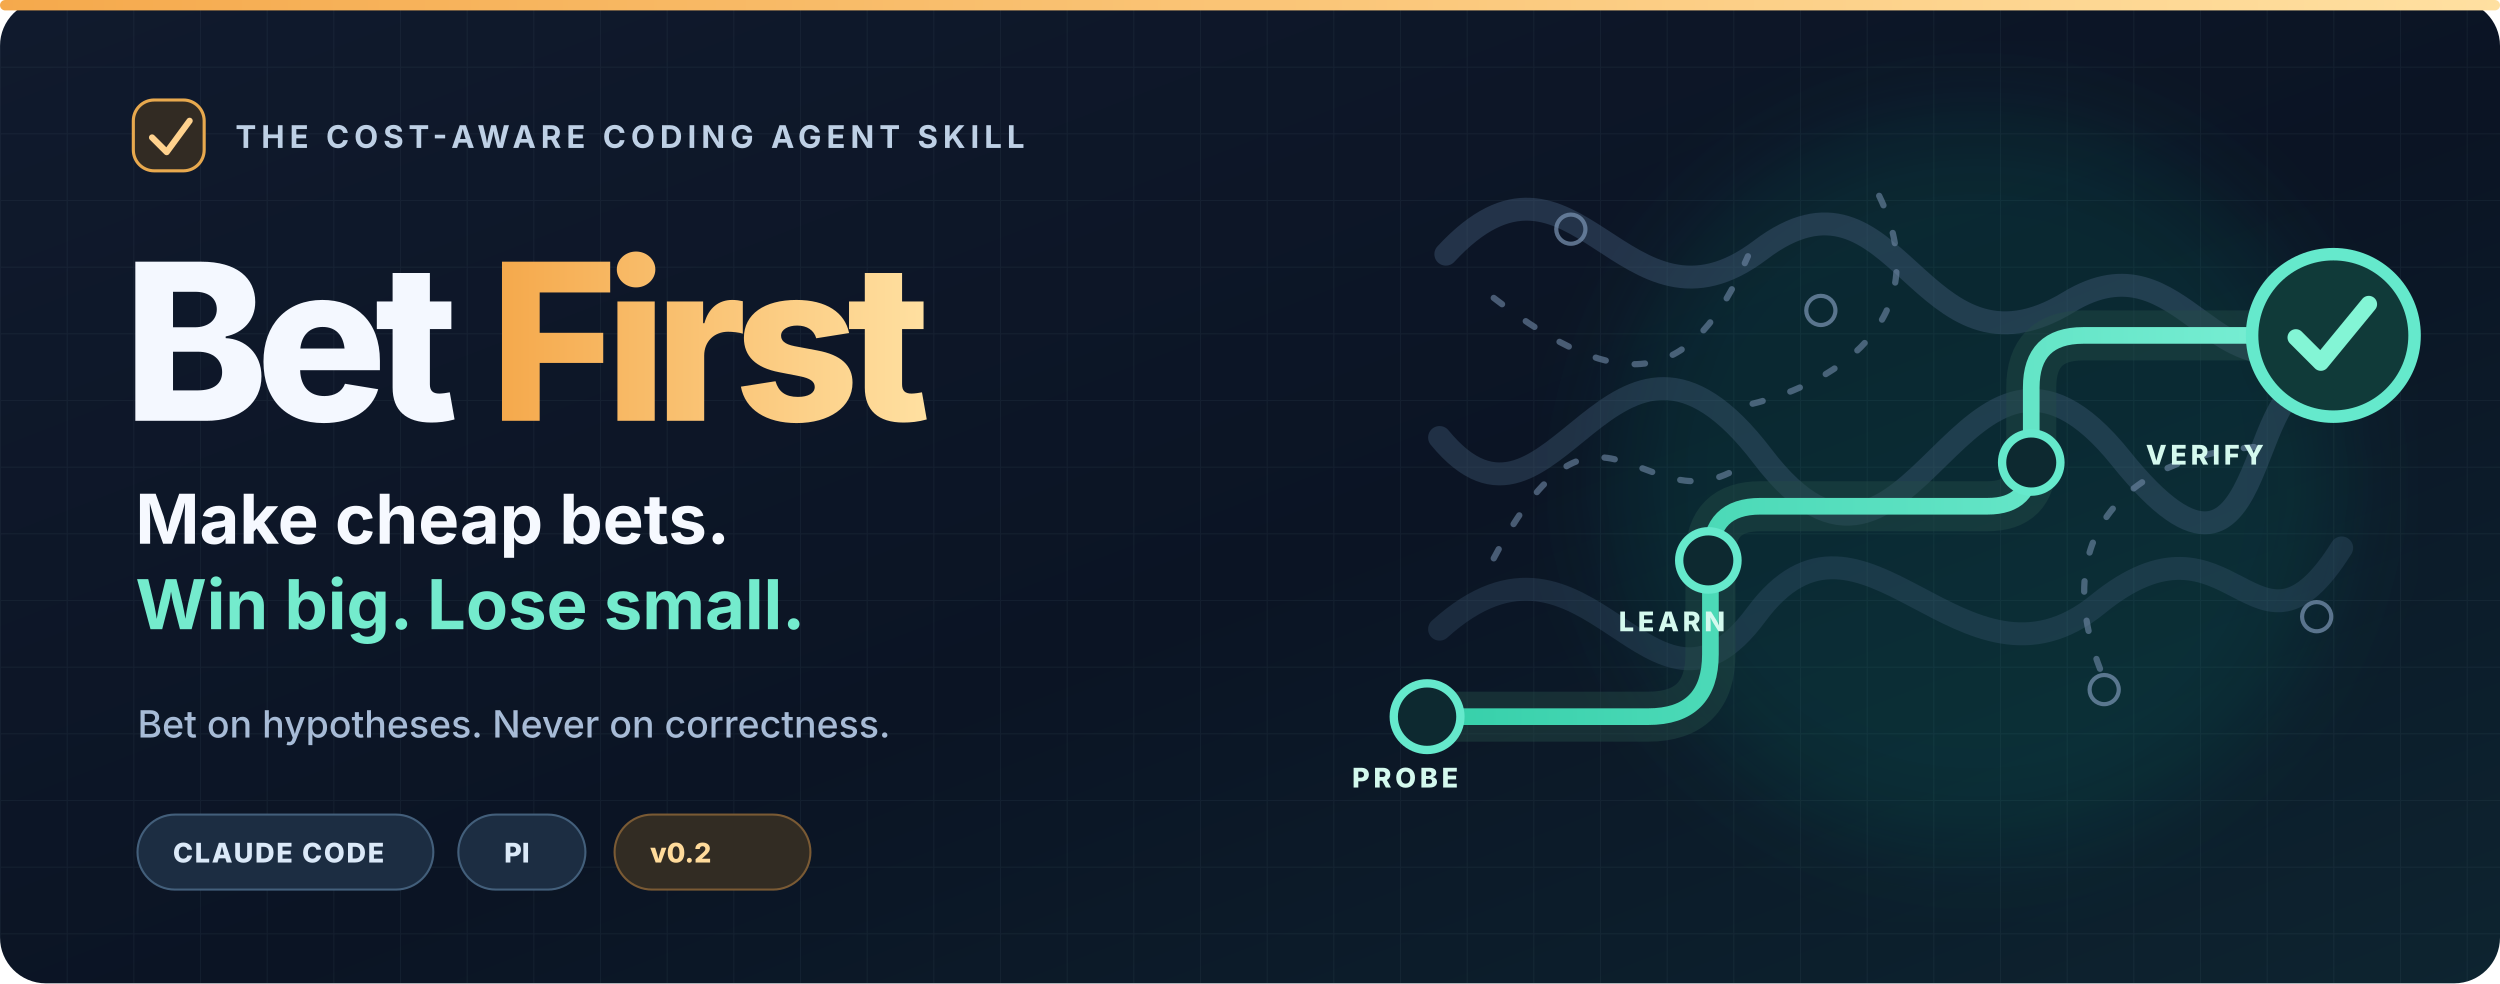
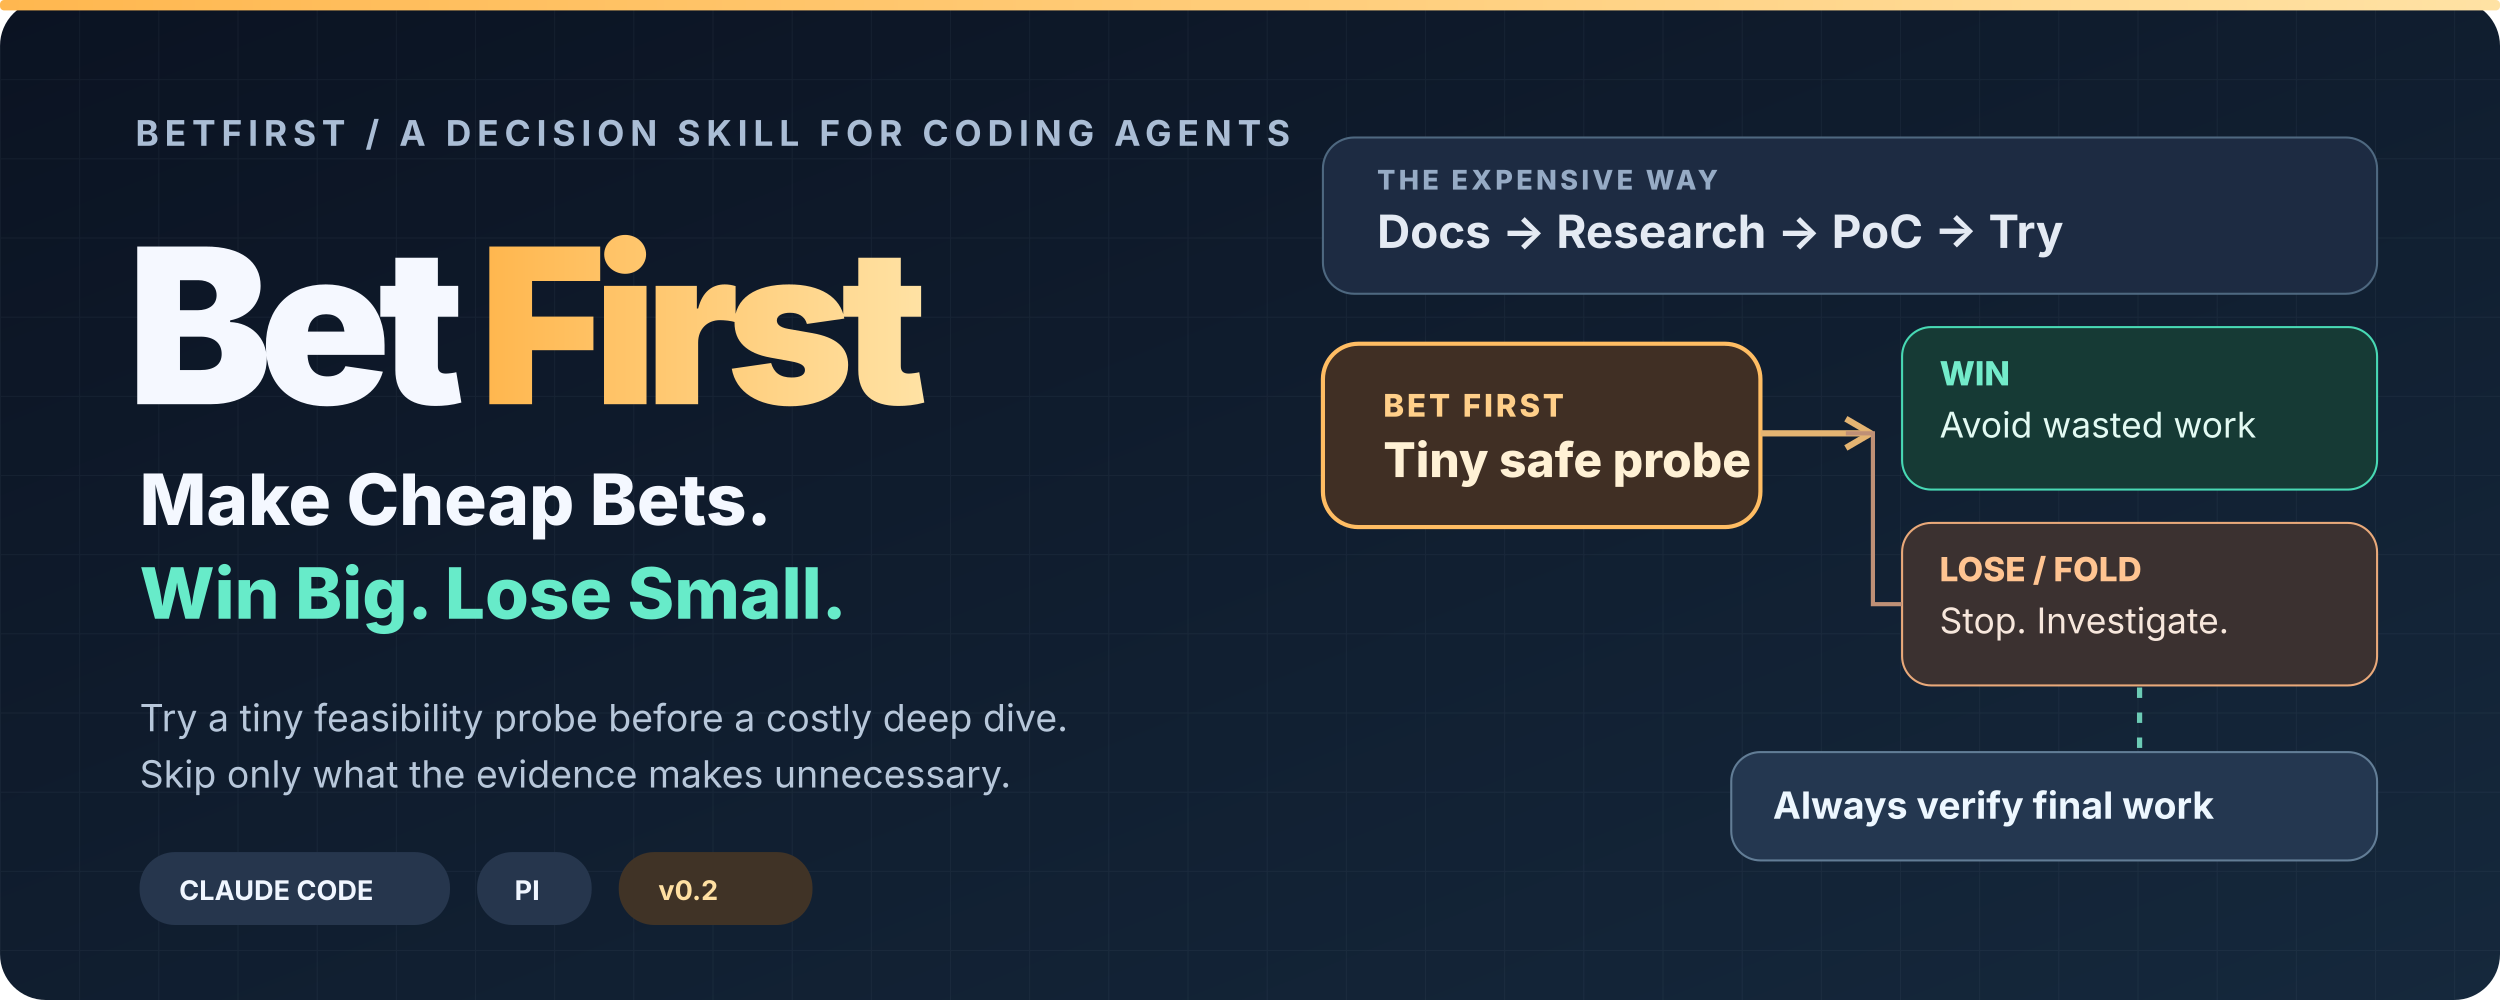
- <svg xmlns="http://www.w3.org/2000/svg" width="1200" height="472" viewBox="0 0 1200 472" role="img" aria-labelledby="title desc">
+ <svg xmlns="http://www.w3.org/2000/svg" width="1200" height="480" viewBox="0 0 1200 480" role="img" aria-labelledby="title desc">
  <defs>
-     <linearGradient id="bg" x1="0" y1="0" x2="1" y2="1">
-       <stop stop-color="#101a2d" />
-       <stop offset=".55" stop-color="#0b1424" />
-       <stop offset="1" stop-color="#0d2430" />
+     <linearGradient id="bg" x2="1" y2="1">
+       <stop stop-color="#0b1322" />
+       <stop offset="1" stop-color="#15283c" />
    </linearGradient>
-     <linearGradient id="amber" x1="0" x2="1">
-       <stop stop-color="#f5a94c" />
-       <stop offset="1" stop-color="#ffe0a1" />
+     <linearGradient id="gold" x2="1">
+       <stop stop-color="#ffb74f" />
+       <stop offset="1" stop-color="#ffe2a4" />
    </linearGradient>
-     <linearGradient id="mint" x1="0" x2="1">
-       <stop stop-color="#35cfa9" />
-       <stop offset="1" stop-color="#7cf0d6" />
+     <linearGradient id="mint" x2="1">
+       <stop stop-color="#2ecbaa" />
+       <stop offset="1" stop-color="#8cf4d7" />
    </linearGradient>
-     <pattern id="grid" width="32" height="32" patternUnits="userSpaceOnUse">
-       <path d="M32 0H0V32" fill="none" stroke="#96aac6" stroke-opacity=".065" />
+     <pattern id="grid" width="38" height="38" patternUnits="userSpaceOnUse">
+       <path d="M38 0H0V38" fill="none" stroke="#a5bed9" stroke-opacity=".055" />
    </pattern>
-     <filter id="soft">
-       <feGaussianBlur stdDeviation="24" />
-     </filter>
  </defs>
-   <rect width="1200" height="472" rx="22" fill="url(#bg)" />
-   <rect width="1200" height="472" rx="22" fill="url(#grid)" />
-   <rect width="1200" height="5" rx="2.5" fill="url(#amber)" />
-   <circle cx="949" cy="231" r="176" fill="#20c89d" fill-opacity=".11" filter="url(#soft)" />
-   <g font-family="Inter, system-ui, -apple-system, sans-serif">
-     <rect x="64" y="48" width="34" height="34" rx="10" fill="#322b23" stroke="#e8a94e" stroke-width="1.5" />
-     <path d="M73 66l7 7 11-15" fill="none" stroke="#ffd28e" stroke-width="3" stroke-linecap="round" stroke-linejoin="round" />
-     <text x="113" y="71" font-size="15" font-weight="730" fill="#bed0e5" letter-spacing="2.4">THE COST-AWARE CODING AGENT SKILL</text>
-     <text x="59" y="202" font-size="105" font-weight="820" letter-spacing="-6" fill="#f4f8ff">Bet</text>
-     <text x="235" y="202" font-size="105" font-weight="820" letter-spacing="-6" fill="url(#amber)">First</text>
-     <text x="65" y="261" font-size="33" font-weight="730" fill="#f6f9ff">Make cheap bets.</text>
-     <text x="65" y="302" font-size="33" font-weight="730" fill="#74ebcd">Win big. Lose small.</text>
-     <text x="66" y="354" font-size="18" font-weight="520" fill="#a7bbd6">Bet on hypotheses. Never on correctness.</text>
-     <rect x="66" y="391" width="142" height="36" rx="18" fill="#1c2d42" stroke="#435f7b" />
-     <text x="83" y="414" font-size="13" font-weight="760" letter-spacing=".8" fill="#dbe9f8">CLAUDE CODE</text>
-     <rect x="220" y="391" width="61" height="36" rx="18" fill="#1c2d42" stroke="#435f7b" />
-     <text x="242" y="414" font-size="13" font-weight="760" fill="#dbe9f8">PI</text>
-     <rect x="295" y="391" width="94" height="36" rx="18" fill="#322c23" stroke="#7a5a34" />
-     <text x="312" y="414" font-size="13" font-weight="760" fill="#ffdb9b">v0.2</text>
+   <rect width="1200" height="480" rx="22" fill="url(#bg)" />
+   <rect width="1200" height="480" rx="22" fill="url(#grid)" />
+   <rect width="1200" height="5" rx="2" fill="url(#gold)" />
+   <g font-family="Inter, -apple-system, BlinkMacSystemFont, Segoe UI, system-ui, sans-serif">
+     <text x="65" y="70" font-size="17" fill="#aabdd5" font-weight="700" letter-spacing="2.8">BETFIRST  /  A DECISION SKILL FOR CODING AGENTS</text>
+     <text x="61" y="194" font-size="104" letter-spacing="-6" font-weight="850" fill="#f5f8ff">Bet</text>
+     <text x="230" y="194" font-size="104" letter-spacing="-6" font-weight="850" fill="url(#gold)">First</text>
+     <text x="67" y="252" font-size="34" font-weight="760" fill="#f4f8ff">Make Cheap Bets.</text>
+     <text x="67" y="297" font-size="34" font-weight="760" fill="#67ebc9">Win Big. Lose Small.</text>
+     <text x="67" y="351" font-size="18" fill="#b7c7da">Try a tiny feasibility probe before a costly deep dive.</text>
+     <text x="67" y="378" font-size="18" fill="#b7c7da">Skip only what the evidence makes unnecessary.</text>
+     <rect x="67" y="409" width="149" height="35" rx="17" fill="#26364d" />
+     <text x="86" y="432" font-size="13" font-weight="750" fill="#f0f6ff">CLAUDE CODE</text>
+     <rect x="229" y="409" width="55" height="35" rx="17" fill="#26364d" />
+     <text x="247" y="432" font-size="13" font-weight="750" fill="#f0f6ff">PI</text>
+     <rect x="297" y="409" width="93" height="35" rx="17" fill="#403326" />
+     <text x="316" y="432" font-size="13" font-weight="750" fill="#ffe0a2">v0.2</text>
  </g>
-   <g fill="none" stroke-linecap="round" stroke-linejoin="round">
-     <path d="M694 122c62-67 85 48 151-2s76 69 148 25c56-34 70 53 125 14" stroke="#47617e" stroke-width="11" stroke-opacity=".4" />
-     <path d="M691 210c55 67 82-87 155 9s95-95 172 1 56-65 104-31" stroke="#47617e" stroke-width="11" stroke-opacity=".36" />
-     <path d="M691 302c72-65 101 62 152-7s99 48 164-5 75 40 117-27" stroke="#47617e" stroke-width="11" stroke-opacity=".28" />
-     <path d="M717 143c62 48 95 42 122-20m-122 145c50-94 70-18 115-42m70-132c29 60-23 92-66 101m172 126c-25-65 14-105 84-107" stroke="#728ba8" stroke-width="3" stroke-dasharray="5 14" stroke-opacity=".6" />
-     <path d="M685 344h106q30 0 30-30v-47q0-24 24-24h109q21 0 21-21v-36q0-25 25-25h120" stroke="#254d49" stroke-width="24" stroke-opacity=".45" />
-     <path d="M685 344h106q30 0 30-30v-47q0-24 24-24h109q21 0 21-21v-36q0-25 25-25h120" stroke="url(#mint)" stroke-width="8" />
-   </g>
-   <g fill="#0d2930" stroke="#65e9cc" stroke-width="4">
-     <circle cx="685" cy="344" r="16" />
-     <circle cx="820" cy="269" r="14" />
-     <circle cx="975" cy="222" r="14" />
-     <circle cx="1120" cy="161" r="39" fill="#103a39" stroke-width="6" />
-   </g>
-   <path d="M1102 162l12 12 23-28" fill="none" stroke="#83f5d5" stroke-width="8" stroke-linecap="round" stroke-linejoin="round" />
-   <g fill="#d4f9ee" font-family="Inter,system-ui,sans-serif" font-size="13" font-weight="760" letter-spacing="1.8">
-     <text x="649" y="378">PROBE</text>
-     <text x="777" y="303">LEARN</text>
-     <text x="1030" y="223">VERIFY</text>
-   </g>
-   <g fill="none" stroke="#7d96b6" stroke-width="2" stroke-opacity=".7">
-     <circle cx="754" cy="110" r="7" />
-     <circle cx="874" cy="149" r="7" />
-     <circle cx="1010" cy="331" r="7" />
-     <circle cx="1112" cy="296" r="7" />
+   <g font-family="Inter, -apple-system, BlinkMacSystemFont, Segoe UI, system-ui, sans-serif">
+     <rect x="635" y="66" width="506" height="75" rx="15" fill="#1d2b42" stroke="#4e6880" />
+     <text x="661" y="91" font-size="13" font-weight="770" fill="#96abc5" letter-spacing="1.6">THE EXPENSIVE WAY</text>
+     <text x="661" y="119" font-size="22" font-weight="700" fill="#e4eaf3">Docs  →  Research  →  PoC  →  Try</text>
+     <rect x="635" y="165" width="210" height="88" rx="17" fill="#402f24" stroke="#ffbd63" stroke-width="2" />
+     <text x="664" y="200" font-size="15" fill="#ffcf89" font-weight="770" letter-spacing="1.4">BET FIRST</text>
+     <text x="664" y="229" font-size="23" fill="#fff1d5" font-weight="760">Tiny safe probe</text>
+     <path d="M845 208H895" stroke="#e4b472" stroke-width="3" fill="none" />
+     <path d="M886 201l12 7-12 7" stroke="#e4b472" stroke-width="3" fill="none" stroke-linejoin="round" />
+     <rect x="913" y="157" width="228" height="78" rx="14" fill="#163a35" stroke="#48d9b4" />
+     <text x="931" y="185" font-size="16" font-weight="790" fill="#73ebca">WIN</text>
+     <text x="931" y="210" font-size="17" fill="#e3faf3">Avoid wasted work</text>
+     <rect x="913" y="251" width="228" height="78" rx="14" fill="#3b3130" stroke="#e9a97a" />
+     <text x="931" y="279" font-size="16" font-weight="790" fill="#ffc491">LOSE / FOLD</text>
+     <text x="931" y="304" font-size="17" fill="#f7e7dc">Stop. Investigate.</text>
+     <path d="M886 208H899V290H913" stroke="#bf9076" stroke-width="2" fill="none" />
+     <path d="M1027 330V361" stroke="#6ccbb5" stroke-width="2.5" stroke-dasharray="5 7" />
+     <rect x="831" y="361" width="310" height="52" rx="14" fill="#243750" stroke="#627d96" />
+     <text x="851" y="393" font-size="18" font-weight="750" fill="#edf7ff">Always verify final work</text>
  </g>
</svg>
